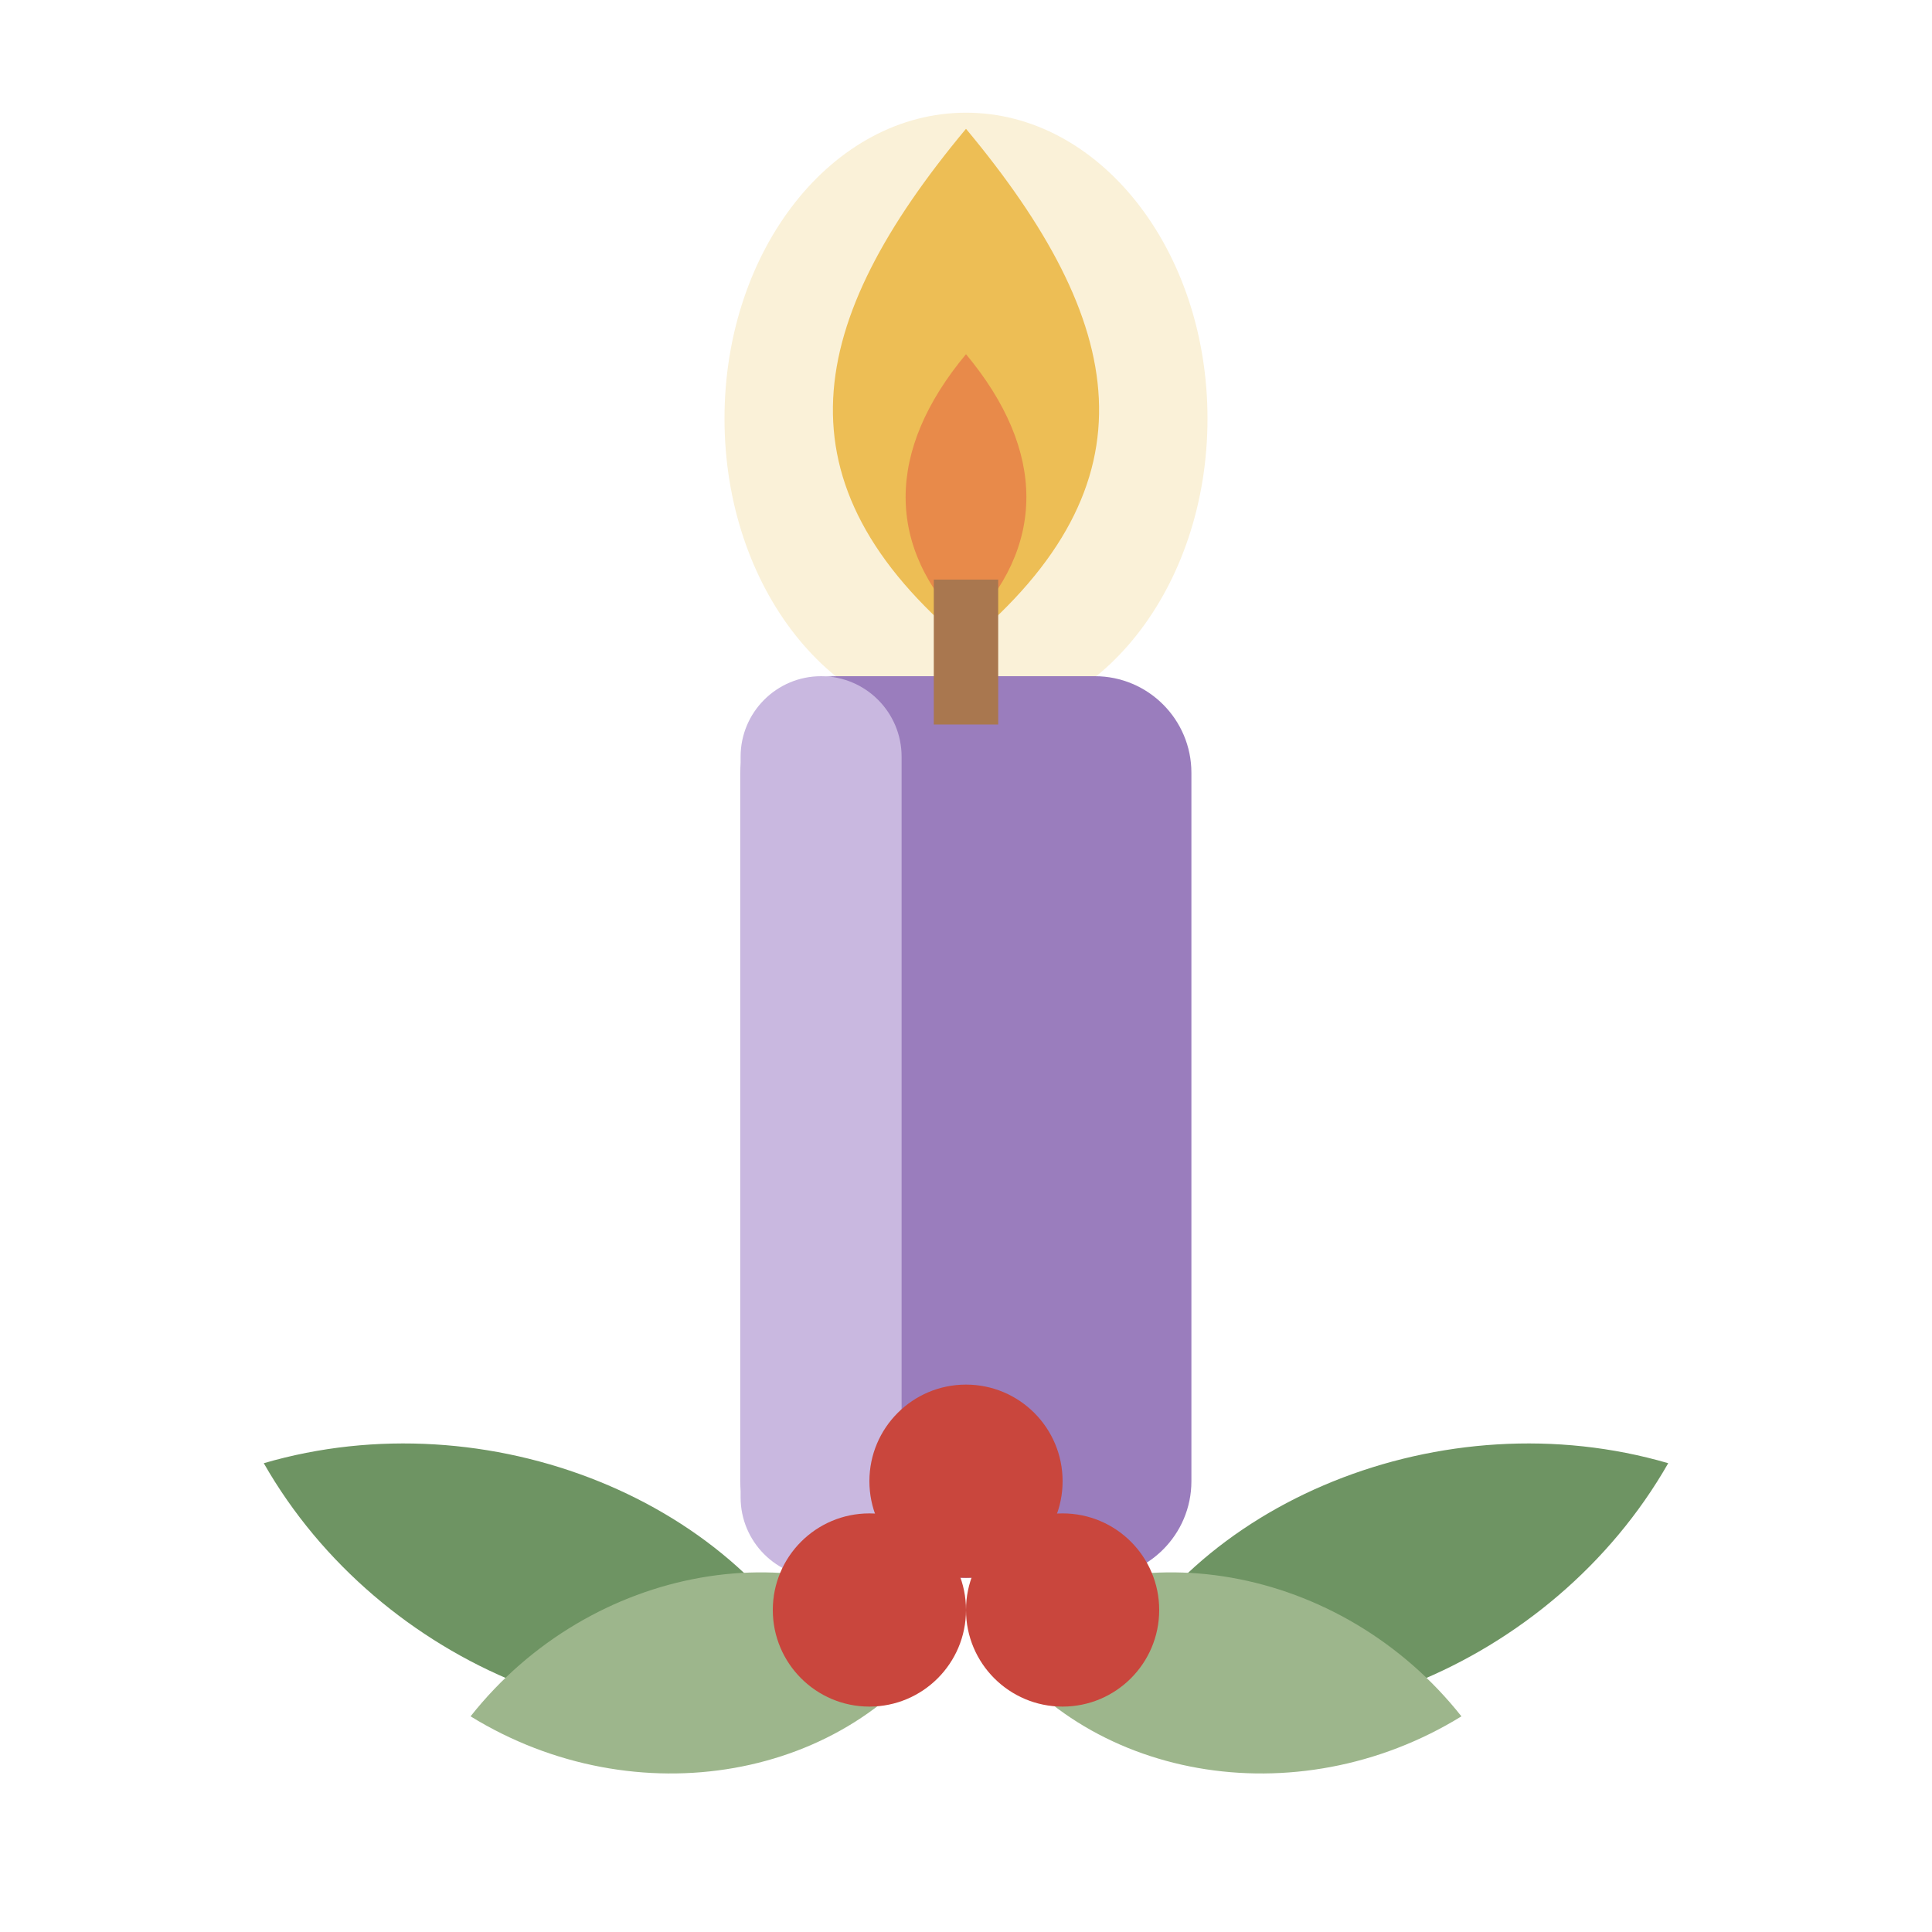
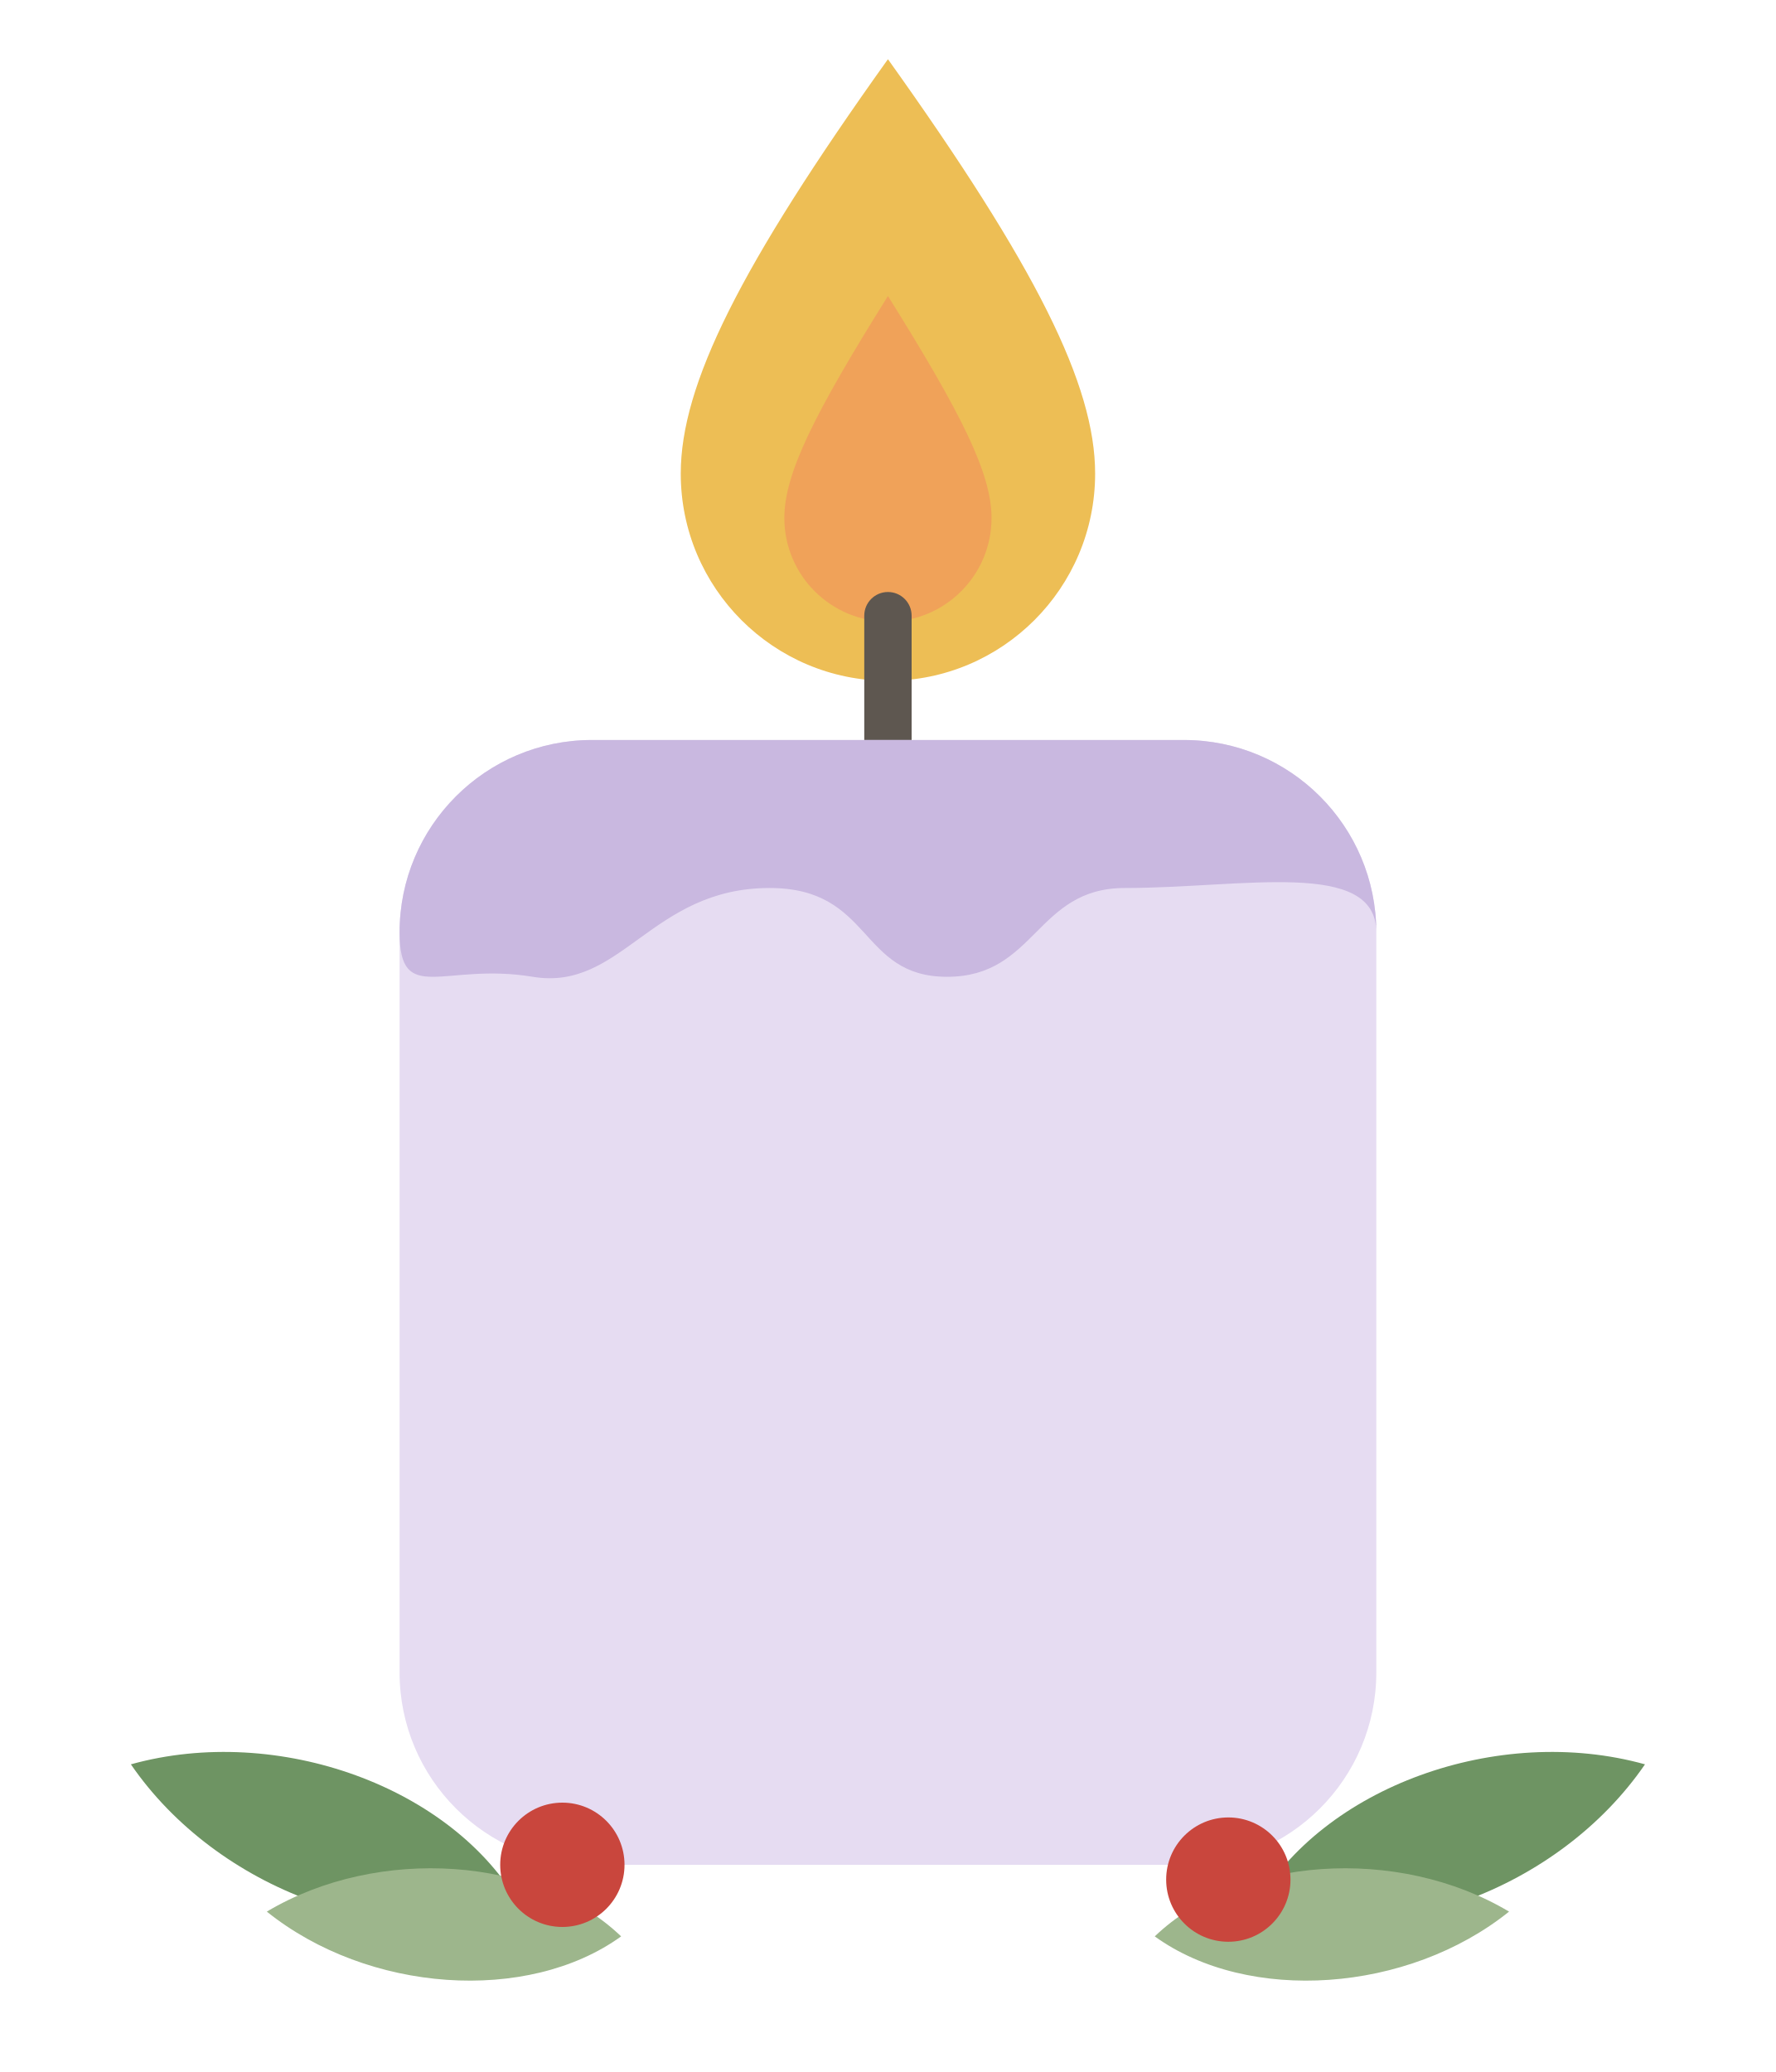
- <svg xmlns="http://www.w3.org/2000/svg" viewBox="0 0 120 120" width="120" height="120">
-   <ellipse cx="60" cy="26" rx="15" ry="19" fill="#FAF1D8" />
-   <path d="M60 8 C70 20 72 30 60 40 C48 30 50 20 60 8Z" fill="#EDBE55" />
-   <path d="M60 22 C65 28 65 34 60 39 C55 34 55 28 60 22Z" fill="#E88A4A" />
-   <rect x="46" y="42" width="28" height="56" rx="6" fill="#9A7DBD" />
-   <rect x="46" y="42" width="10" height="56" rx="5" fill="#C9B8E0" />
-   <rect x="58" y="36" width="4" height="9" fill="#A9774F" />
-   <path transform="translate(34 98) rotate(-68)" fill="#6E9463" d="M0 -19 C9 -7.6 9 9.5 0 19 C-9 9.5 -9 -7.6 0 -19Z" />
-   <path transform="translate(86 98) rotate(68)" fill="#6E9463" d="M0 -19 C9 -7.6 9 9.5 0 19 C-9 9.5 -9 -7.6 0 -19Z" />
-   <path transform="translate(44 104) rotate(-100)" fill="#9DB68C" d="M0 -15 C8 -6.0 8 7.5 0 15 C-8 7.5 -8 -6.0 0 -15Z" />
-   <path transform="translate(76 104) rotate(100)" fill="#9DB68C" d="M0 -15 C8 -6.0 8 7.5 0 15 C-8 7.5 -8 -6.0 0 -15Z" />
-   <circle cx="54" cy="100" r="6" fill="#C9463D" />
-   <circle cx="66" cy="100" r="6" fill="#C9463D" />
-   <circle cx="60" cy="92" r="6" fill="#C9463D" />
+ <svg xmlns="http://www.w3.org/2000/svg" viewBox="0 0 120 140" width="120" height="140">
+   <path transform="translate(22.0 124.0) rotate(-70)" fill="#6E9463" d="M0 -14 C6 -5.6 6 7.0 0 14 C-6 7.0 -6 -5.6 0 -14Z" />
+   <path transform="translate(98.0 124.0) rotate(70)" fill="#6E9463" d="M0 -14 C6 -5.6 6 7.0 0 14 C-6 7.0 -6 -5.6 0 -14Z" />
+   <path transform="translate(30.0 130.0) rotate(-86)" fill="#9DB68C" d="M0 -12 C5 -4.8 5 6.0 0 12 C-5 6.0 -5 -4.8 0 -12Z" />
+   <path transform="translate(90.0 130.0) rotate(86)" fill="#9DB68C" d="M0 -12 C5 -4.8 5 6.0 0 12 C-5 6.0 -5 -4.8 0 -12Z" />
+   <path d="M60 4 C70 18 74 26 74 32 A14 14 0 0 1 46 32 C46 26 50 18 60 4Z" fill="#EDBE55" />
+   <path d="M60 20 C65 28 67 32 67 35 A7 7 0 0 1 53 35 C53 32 55 28 60 20Z" fill="#F0A259" />
+   <rect x="58.4" y="40" width="3.2" height="12" rx="1.6" fill="#5E5750" />
+   <rect x="27" y="50" width="66" height="76" rx="13" fill="#E6DCF2" />
+   <path d="M27 63 A13 13 0 0 1 40 50 L80 50 A13 13 0 0 1 93 63 C93 58 84 60 76 60 C70 60 70 66 64 66 C58 66 59 60 52 60 C44 60 42 67 36 66 C30 65 27 68 27 63Z" fill="#C9B8E0" />
+   <circle cx="38" cy="126" r="4.2" fill="#C9463D" />
+   <circle cx="83" cy="127" r="4.2" fill="#C9463D" />
</svg>
